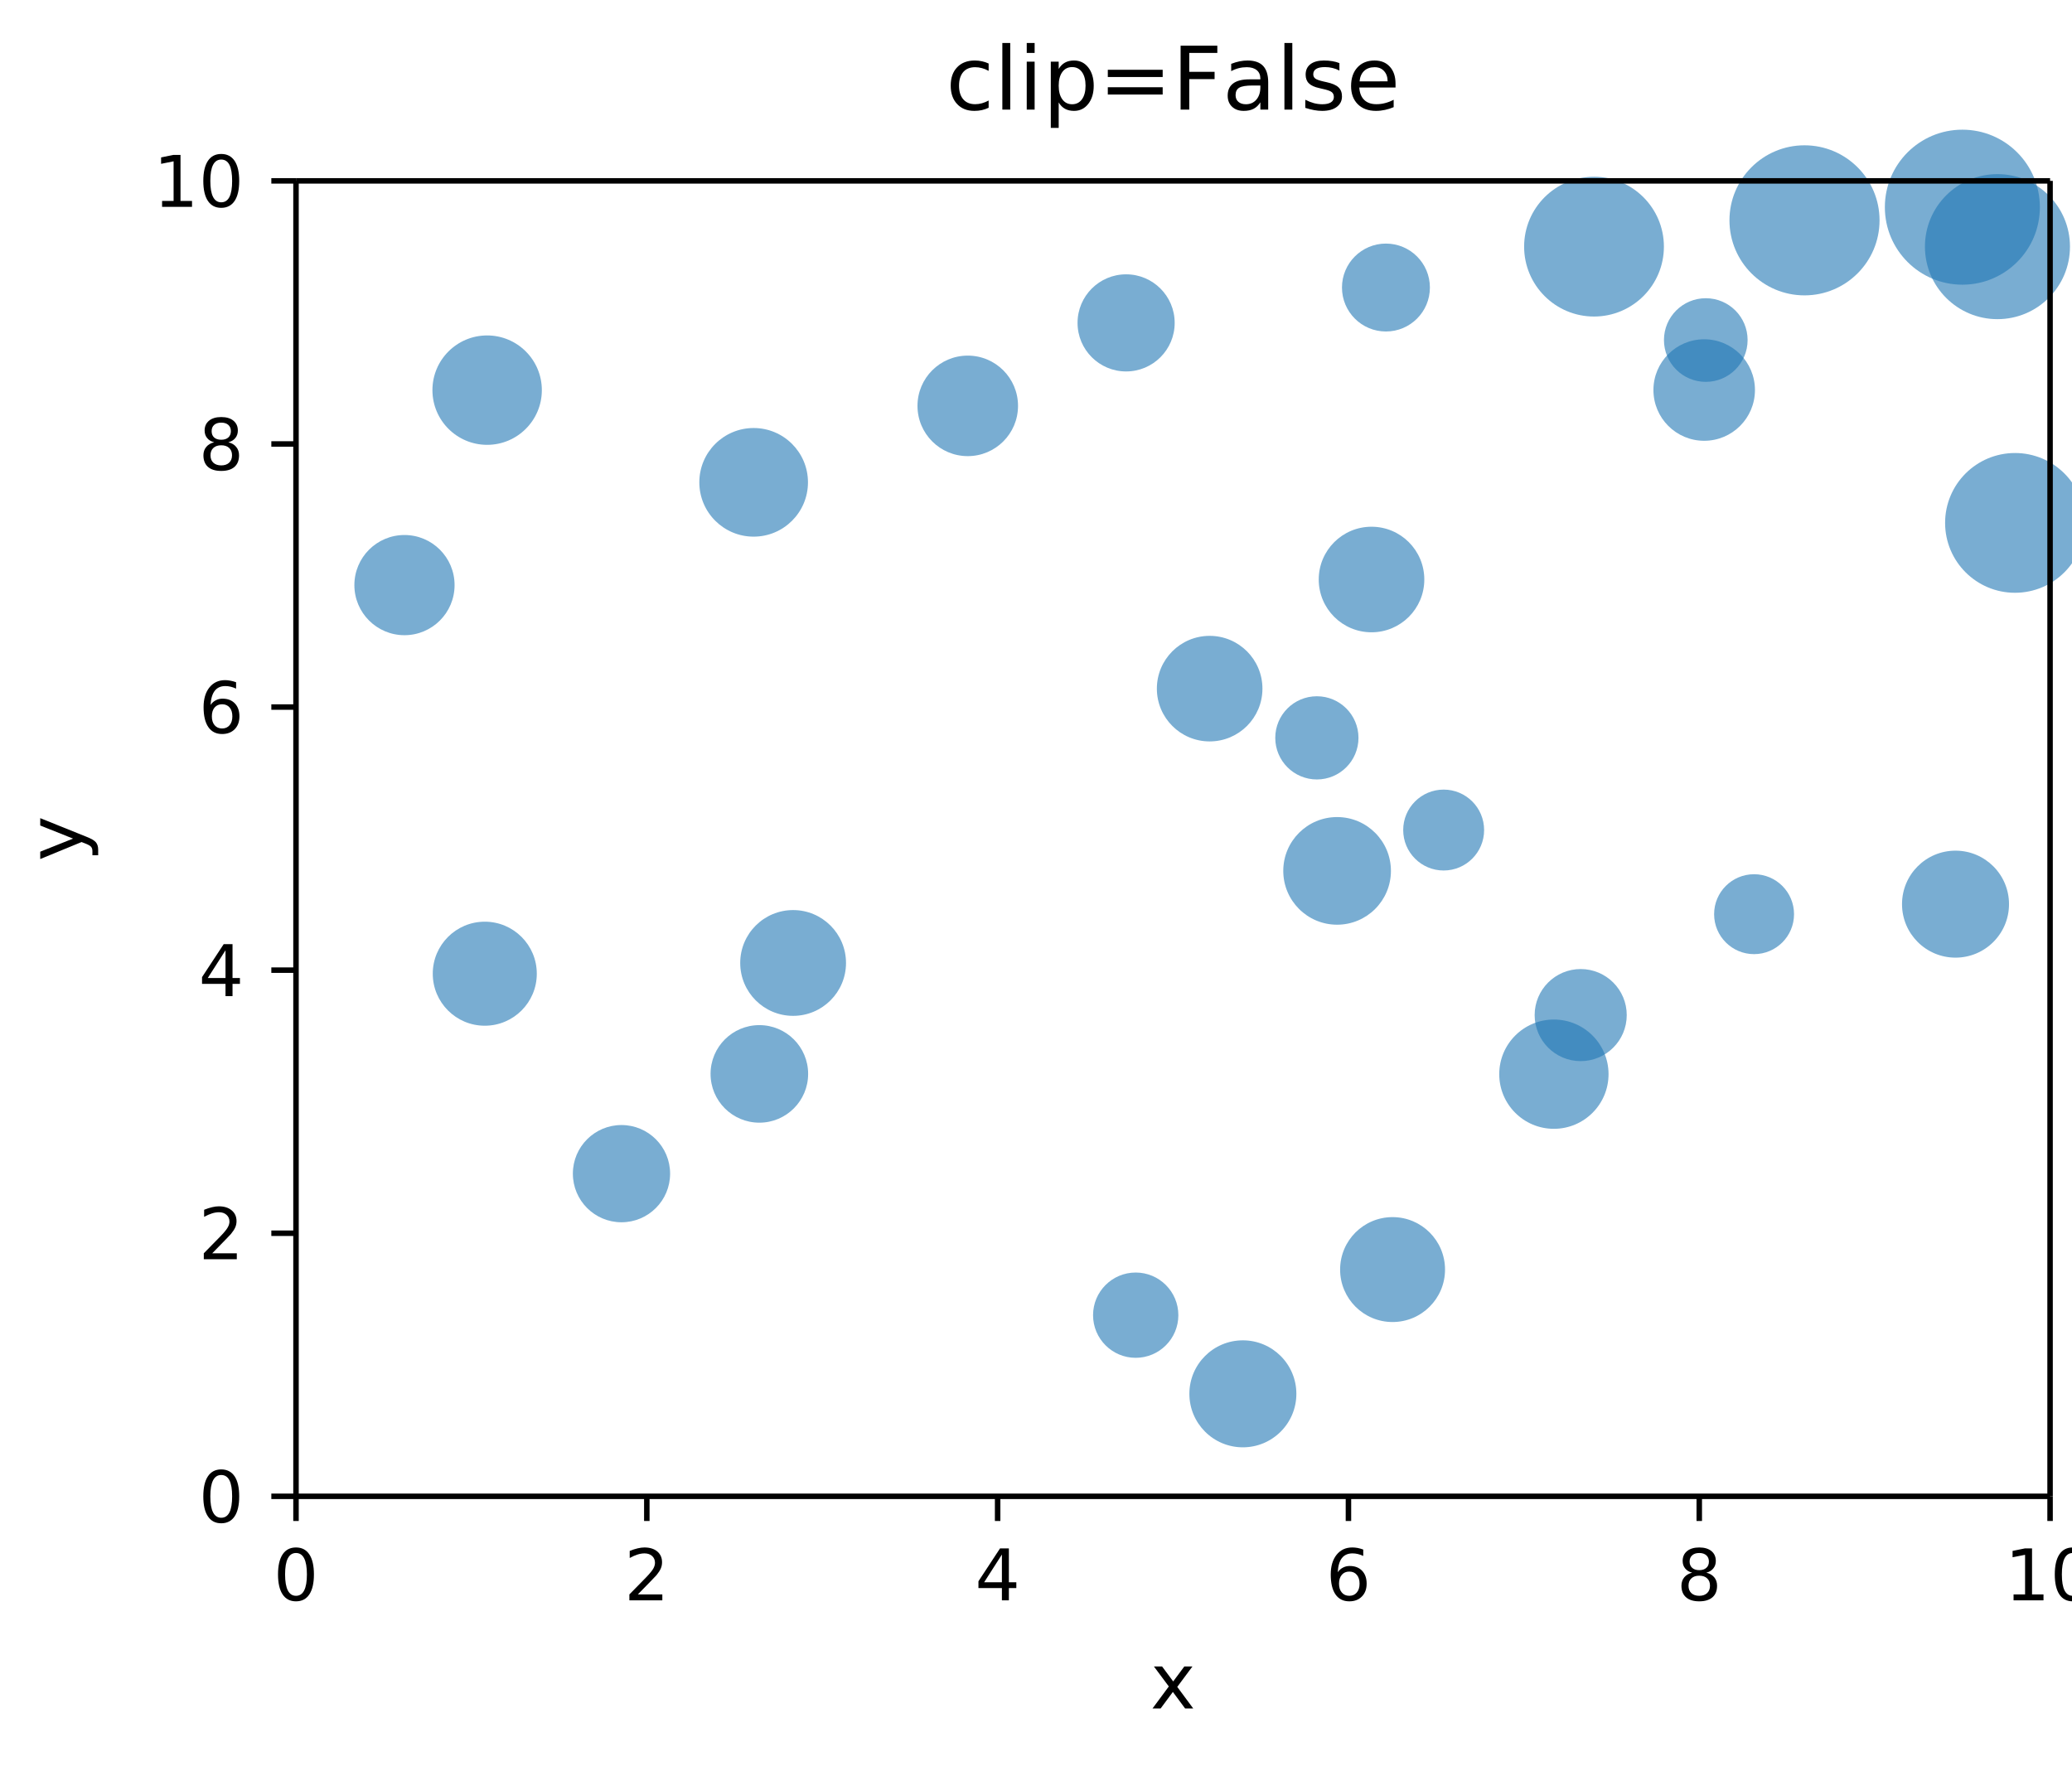
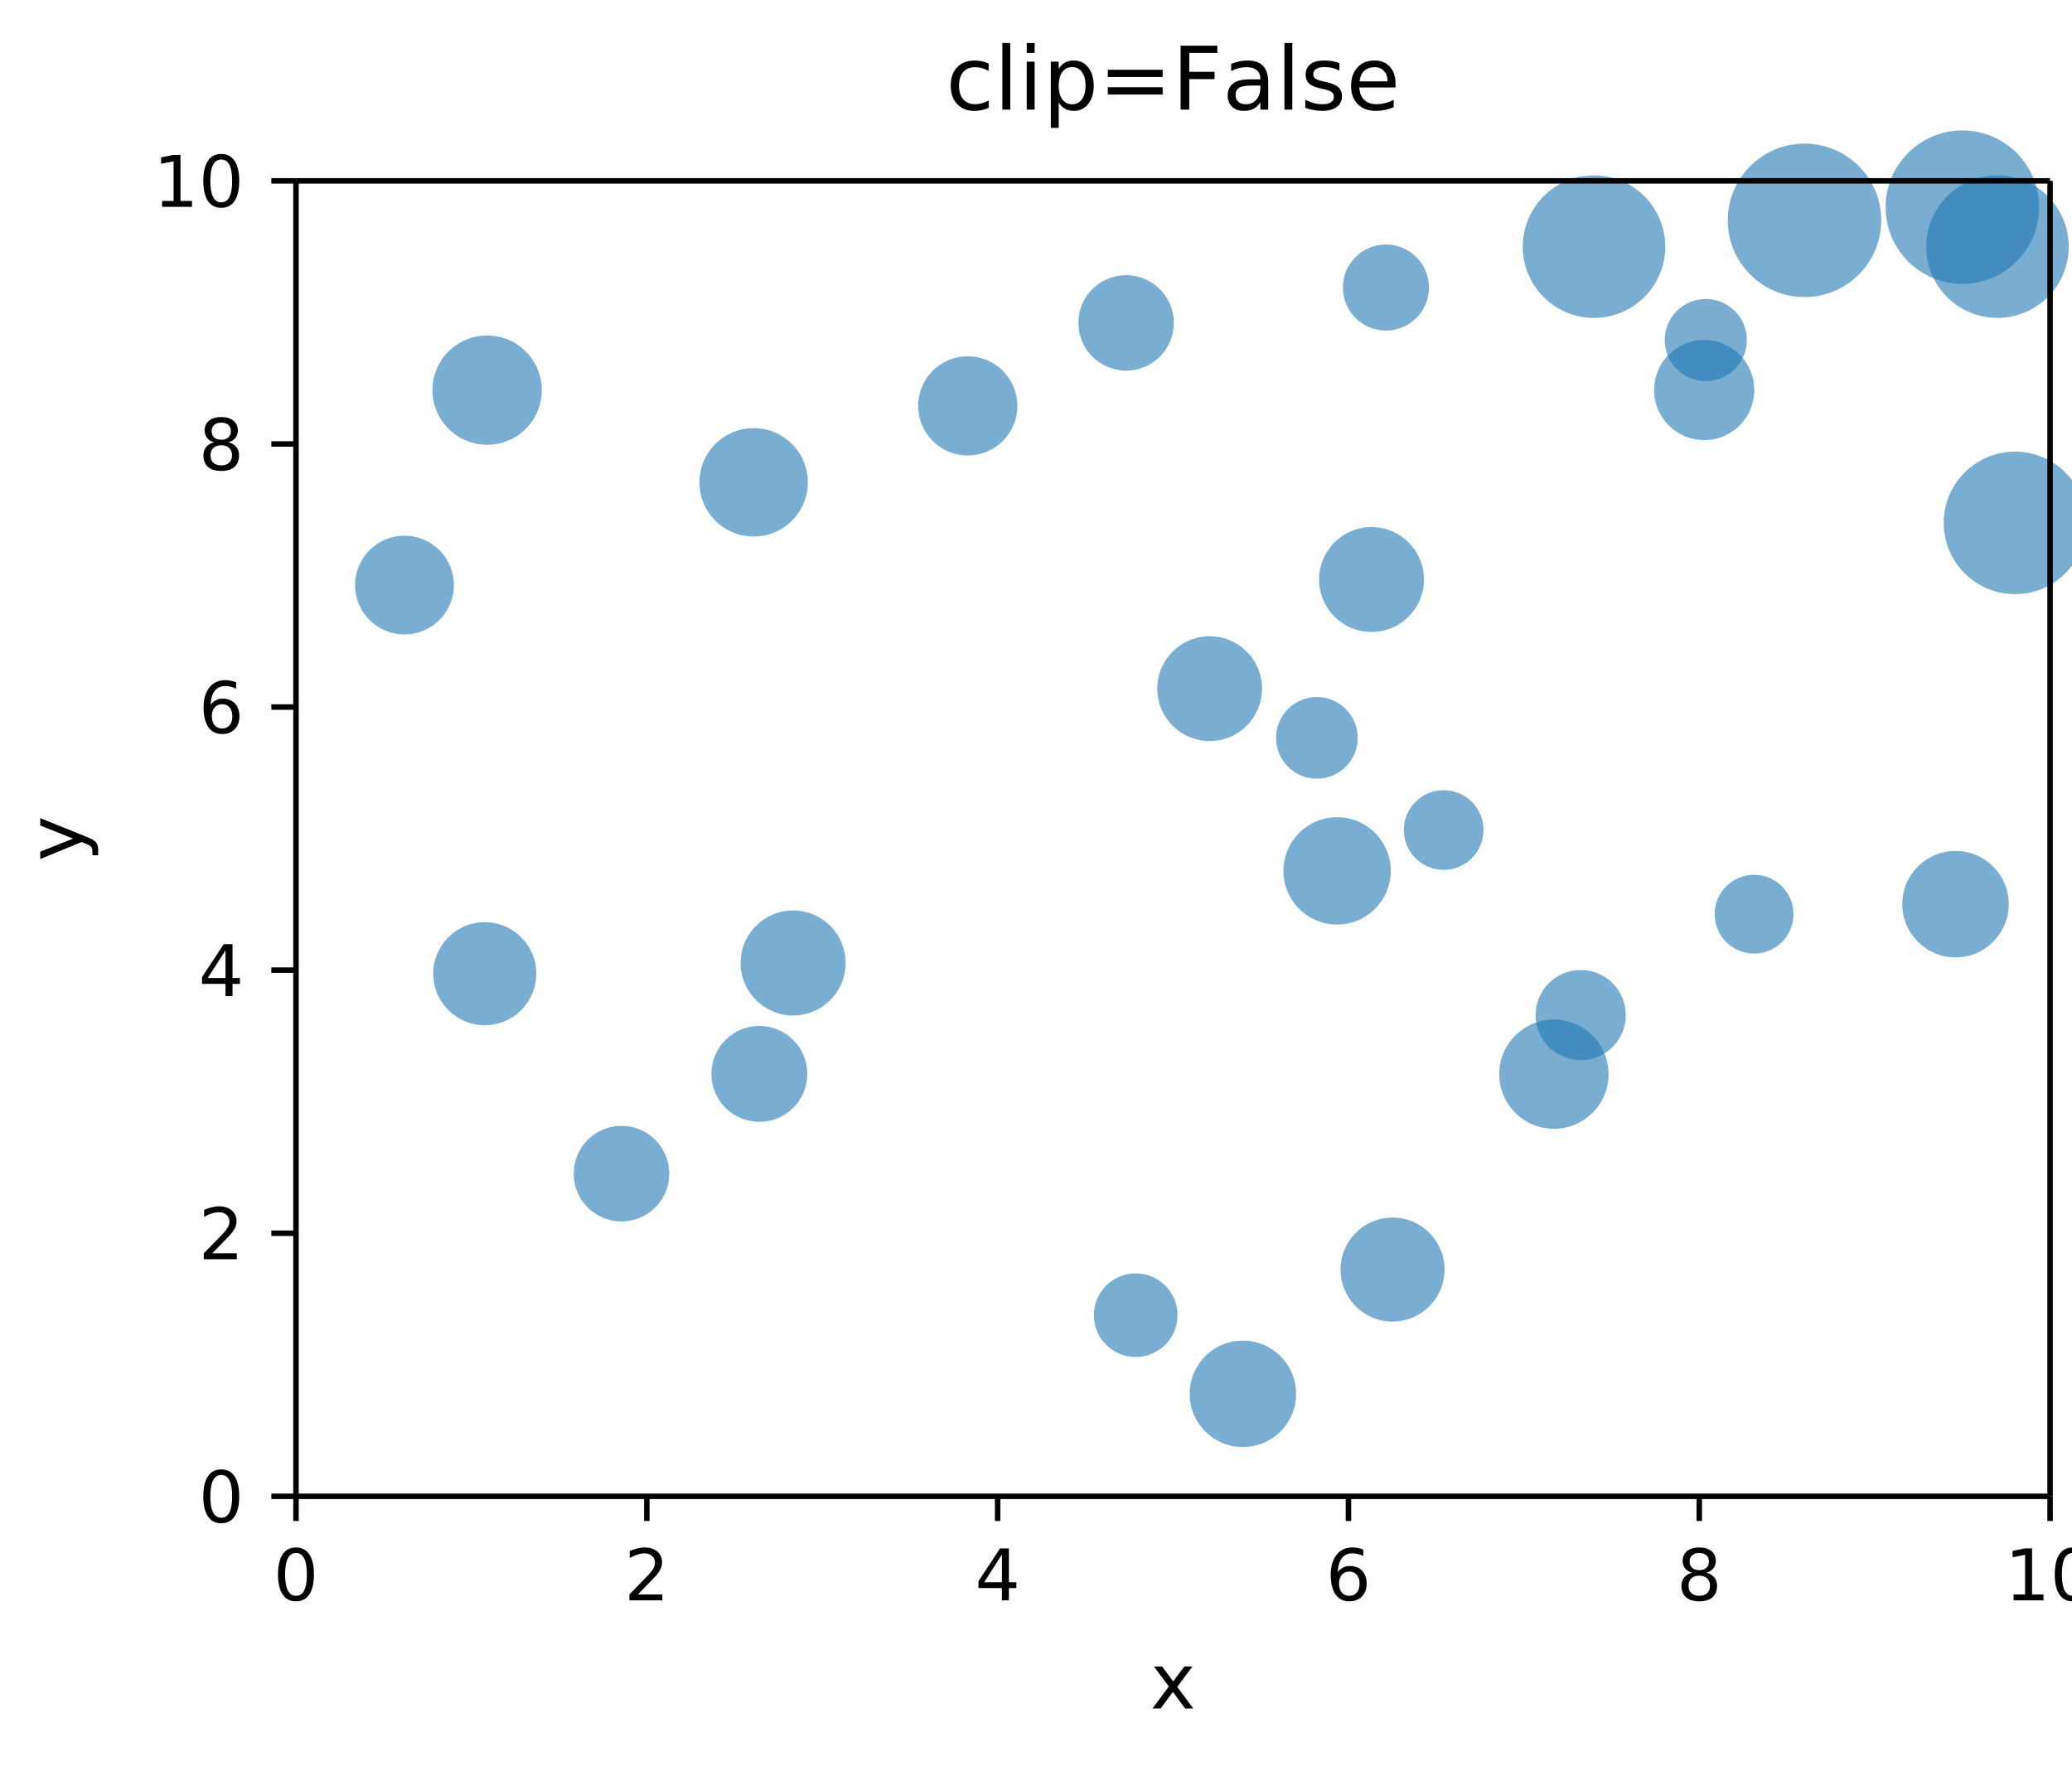
<svg xmlns="http://www.w3.org/2000/svg" width="378" height="323" viewBox="0 0 378 323" font-family="DejaVu Sans, Bitstream Vera Sans, Verdana, Arial, sans-serif" font-size="11" style="background:#fff" data-plotlet-version="0.5.0" data-plotlet-schema="2" data-plotlet-kind="figure">
  <g transform="translate(54,33)" data-plotlet-kind="panel" data-plotlet-title="clip=False" data-plotlet-xlabel="x" data-plotlet-ylabel="y" data-plotlet-xscale="linear" data-plotlet-yscale="linear" data-plotlet-xlim="0,10" data-plotlet-ylim="0,10" data-plotlet-panel-bbox="0,0,378,323" data-plotlet-data-area="54,33,320,240">
    <g class="plotlet-artist" data-plotlet-type="scatter" data-plotlet-index="0" data-plotlet-color="#1f77b4" data-plotlet-n="29" data-plotlet-x-min="0.618511924" data-plotlet-x-max="9.8" data-plotlet-y-min="0.7791057632" data-plotlet-y-max="9.8" data-plotlet-marker="o">
-       <circle cx="84.53" cy="162.93" r="8.90" fill="#1f77b4" opacity="0.60" />
-       <circle cx="172.74" cy="221.30" r="9.76" fill="#1f77b4" opacity="0.60" />
-       <circle cx="122.55" cy="41.05" r="9.17" fill="#1f77b4" opacity="0.60" />
-       <circle cx="189.93" cy="125.89" r="9.82" fill="#1f77b4" opacity="0.60" />
-       <circle cx="196.21" cy="72.73" r="9.63" fill="#1f77b4" opacity="0.60" />
-       <circle cx="34.87" cy="38.18" r="9.98" fill="#1f77b4" opacity="0.60" />
-       <circle cx="19.79" cy="73.75" r="9.14" fill="#1f77b4" opacity="0.60" />
-       <circle cx="257.19" cy="29.04" r="7.63" fill="#1f77b4" opacity="0.60" />
-       <circle cx="90.69" cy="142.69" r="9.65" fill="#1f77b4" opacity="0.60" />
-       <circle cx="83.49" cy="55.00" r="9.91" fill="#1f77b4" opacity="0.60" />
-       <circle cx="302.75" cy="131.96" r="9.76" fill="#1f77b4" opacity="0.60" />
-       <circle cx="151.44" cy="25.91" r="8.86" fill="#1f77b4" opacity="0.60" />
-       <circle cx="256.90" cy="38.16" r="9.26" fill="#1f77b4" opacity="0.60" />
-       <circle cx="153.19" cy="206.95" r="7.78" fill="#1f77b4" opacity="0.60" />
-       <circle cx="200.05" cy="198.63" r="9.57" fill="#1f77b4" opacity="0.60" />
-       <circle cx="59.38" cy="181.13" r="8.87" fill="#1f77b4" opacity="0.60" />
-       <circle cx="198.84" cy="19.46" r="8.02" fill="#1f77b4" opacity="0.60" />
-       <circle cx="266.00" cy="133.79" r="7.29" fill="#1f77b4" opacity="0.60" />
-       <circle cx="166.68" cy="92.64" r="9.63" fill="#1f77b4" opacity="0.60" />
+       <circle cx="84.53" cy="162.93" r="8.75" fill="#1f77b4" opacity="0.60" />
+       <circle cx="172.74" cy="221.30" r="9.71" fill="#1f77b4" opacity="0.60" />
+       <circle cx="122.55" cy="41.05" r="9.05" fill="#1f77b4" opacity="0.60" />
+       <circle cx="189.93" cy="125.89" r="9.79" fill="#1f77b4" opacity="0.60" />
+       <circle cx="196.21" cy="72.73" r="9.57" fill="#1f77b4" opacity="0.60" />
+       <circle cx="34.87" cy="38.18" r="9.97" fill="#1f77b4" opacity="0.60" />
+       <circle cx="19.79" cy="73.75" r="9.01" fill="#1f77b4" opacity="0.60" />
+       <circle cx="257.19" cy="29.04" r="7.49" fill="#1f77b4" opacity="0.60" />
+       <circle cx="90.69" cy="142.69" r="9.58" fill="#1f77b4" opacity="0.60" />
+       <circle cx="83.49" cy="55.00" r="9.89" fill="#1f77b4" opacity="0.60" />
+       <circle cx="302.75" cy="131.96" r="9.71" fill="#1f77b4" opacity="0.60" />
+       <circle cx="151.44" cy="25.91" r="8.71" fill="#1f77b4" opacity="0.60" />
+       <circle cx="256.90" cy="38.16" r="9.14" fill="#1f77b4" opacity="0.60" />
+       <circle cx="153.19" cy="206.95" r="7.63" fill="#1f77b4" opacity="0.60" />
+       <circle cx="200.05" cy="198.63" r="9.49" fill="#1f77b4" opacity="0.60" />
+       <circle cx="59.38" cy="181.13" r="8.72" fill="#1f77b4" opacity="0.60" />
+       <circle cx="198.84" cy="19.46" r="7.85" fill="#1f77b4" opacity="0.60" />
+       <circle cx="266.00" cy="133.79" r="7.19" fill="#1f77b4" opacity="0.60" />
+       <circle cx="166.68" cy="92.64" r="9.56" fill="#1f77b4" opacity="0.60" />
      <circle cx="229.48" cy="162.98" r="9.97" fill="#1f77b4" opacity="0.60" />
-       <circle cx="209.37" cy="118.44" r="7.38" fill="#1f77b4" opacity="0.60" />
-       <circle cx="34.44" cy="144.65" r="9.49" fill="#1f77b4" opacity="0.60" />
-       <circle cx="234.37" cy="152.20" r="8.40" fill="#1f77b4" opacity="0.60" />
-       <circle cx="186.24" cy="101.62" r="7.59" fill="#1f77b4" opacity="0.60" />
-       <circle cx="310.40" cy="12.00" r="13.23" fill="#1f77b4" opacity="0.60" />
-       <circle cx="304.00" cy="4.80" r="14.14" fill="#1f77b4" opacity="0.60" />
-       <circle cx="313.60" cy="62.40" r="12.75" fill="#1f77b4" opacity="0.60" />
-       <circle cx="275.20" cy="7.20" r="13.69" fill="#1f77b4" opacity="0.60" />
-       <circle cx="236.80" cy="12.00" r="12.75" fill="#1f77b4" opacity="0.60" />
+       <circle cx="209.37" cy="118.44" r="7.27" fill="#1f77b4" opacity="0.60" />
+       <circle cx="34.44" cy="144.65" r="9.40" fill="#1f77b4" opacity="0.60" />
+       <circle cx="234.37" cy="152.20" r="8.23" fill="#1f77b4" opacity="0.60" />
+       <circle cx="186.24" cy="101.62" r="7.45" fill="#1f77b4" opacity="0.60" />
+       <circle cx="310.40" cy="12.00" r="13.00" fill="#1f77b4" opacity="0.60" />
+       <circle cx="304.00" cy="4.80" r="14.00" fill="#1f77b4" opacity="0.60" />
+       <circle cx="313.60" cy="62.40" r="13.00" fill="#1f77b4" opacity="0.60" />
+       <circle cx="275.20" cy="7.20" r="14.00" fill="#1f77b4" opacity="0.60" />
+       <circle cx="236.80" cy="12.00" r="13.00" fill="#1f77b4" opacity="0.60" />
    </g>
    <line x1="0.00" x2="320.00" y1="0.00" y2="0.00" stroke="#000000" stroke-width="1.00" />
    <line x1="0.00" x2="320.00" y1="240.00" y2="240.00" stroke="#000000" stroke-width="1.00" />
    <line x1="0.00" x2="0.00" y1="0.00" y2="240.00" stroke="#000000" stroke-width="1.00" />
    <line x1="320.00" x2="320.00" y1="0.00" y2="240.00" stroke="#000000" stroke-width="1.00" />
    <line x1="0.00" x2="0.00" y1="240.00" y2="244.50" stroke="#000000" stroke-width="1.00" />
    <path d="M-0.00 250.34Q-0.99 250.34 -1.49 251.32Q-1.99 252.29 -1.99 254.25Q-1.99 256.20 -1.49 257.17Q-0.99 258.15 -0.00 258.15Q0.99 258.15 1.49 257.17Q1.99 256.20 1.99 254.25Q1.99 252.29 1.49 251.32Q0.99 250.34 -0.00 250.34ZM-0.00 249.33Q1.59 249.33 2.43 250.59Q3.27 251.85 3.27 254.25Q3.27 256.64 2.43 257.90Q1.59 259.16 -0.00 259.16Q-1.60 259.16 -2.44 257.90Q-3.28 256.64 -3.28 254.25Q-3.28 251.85 -2.44 250.59Q-1.60 249.33 -0.00 249.33Z" fill="#000" />
    <line x1="64.00" x2="64.00" y1="240.00" y2="244.50" stroke="#000000" stroke-width="1.00" />
    <path d="M62.36 257.90H66.83V258.98H60.82V257.90Q61.55 257.14 62.81 255.87Q64.07 254.60 64.39 254.23Q65.01 253.54 65.25 253.06Q65.49 252.58 65.49 252.12Q65.49 251.36 64.96 250.88Q64.43 250.41 63.58 250.41Q62.98 250.41 62.31 250.62Q61.64 250.83 60.88 251.25V249.96Q61.65 249.65 62.33 249.49Q63.00 249.33 63.56 249.33Q65.03 249.33 65.91 250.06Q66.78 250.80 66.78 252.03Q66.78 252.62 66.56 253.14Q66.35 253.66 65.77 254.38Q65.61 254.56 64.76 255.44Q63.91 256.32 62.36 257.90Z" fill="#000" />
    <line x1="128.00" x2="128.00" y1="240.00" y2="244.50" stroke="#000000" stroke-width="1.00" />
    <path d="M128.78 250.62 125.54 255.68H128.78ZM128.44 249.50H130.05V255.68H131.41V256.74H130.05V258.98H128.78V256.74H124.50V255.50Z" fill="#000" />
    <line x1="192.00" x2="192.00" y1="240.00" y2="244.50" stroke="#000000" stroke-width="1.00" />
    <path d="M192.16 253.73Q191.29 253.73 190.79 254.32Q190.28 254.91 190.28 255.94Q190.28 256.96 190.79 257.55Q191.29 258.15 192.16 258.15Q193.02 258.15 193.52 257.55Q194.03 256.96 194.03 255.94Q194.03 254.91 193.52 254.32Q193.02 253.73 192.16 253.73ZM194.70 249.71V250.88Q194.22 250.65 193.73 250.53Q193.23 250.41 192.75 250.41Q191.48 250.41 190.81 251.26Q190.14 252.12 190.05 253.85Q190.42 253.30 190.99 253.01Q191.55 252.71 192.23 252.71Q193.66 252.71 194.49 253.58Q195.32 254.44 195.32 255.94Q195.32 257.40 194.45 258.28Q193.59 259.16 192.16 259.16Q190.51 259.16 189.64 257.90Q188.77 256.64 188.77 254.25Q188.77 252.00 189.84 250.66Q190.91 249.33 192.70 249.33Q193.18 249.33 193.68 249.42Q194.17 249.52 194.70 249.71Z" fill="#000" />
    <line x1="256.00" x2="256.00" y1="240.00" y2="244.50" stroke="#000000" stroke-width="1.00" />
    <path d="M256.00 254.48Q255.08 254.48 254.56 254.97Q254.04 255.45 254.04 256.31Q254.04 257.17 254.56 257.66Q255.08 258.15 256.00 258.15Q256.91 258.15 257.44 257.65Q257.96 257.16 257.96 256.31Q257.96 255.45 257.44 254.97Q256.92 254.48 256.00 254.48ZM254.71 253.93Q253.89 253.73 253.43 253.16Q252.97 252.60 252.97 251.79Q252.97 250.65 253.78 249.99Q254.59 249.33 256.00 249.33Q257.41 249.33 258.22 249.99Q259.02 250.65 259.02 251.79Q259.02 252.60 258.56 253.16Q258.10 253.73 257.29 253.93Q258.21 254.15 258.73 254.77Q259.25 255.40 259.25 256.31Q259.25 257.69 258.41 258.42Q257.56 259.16 256.00 259.16Q254.43 259.16 253.59 258.42Q252.75 257.69 252.75 256.31Q252.75 255.40 253.27 254.77Q253.79 254.15 254.71 253.93ZM254.24 251.91Q254.24 252.64 254.71 253.05Q255.17 253.47 256.00 253.47Q256.82 253.47 257.29 253.05Q257.76 252.64 257.76 251.91Q257.76 251.17 257.29 250.76Q256.82 250.34 256.00 250.34Q255.17 250.34 254.71 250.76Q254.24 251.17 254.24 251.91Z" fill="#000" />
    <line x1="320.00" x2="320.00" y1="240.00" y2="244.50" stroke="#000000" stroke-width="1.00" />
    <path d="M313.34 257.90H315.44V250.67L313.16 251.12V249.96L315.42 249.50H316.71V257.90H318.80V258.98H313.34ZM324.13 250.34Q323.14 250.34 322.64 251.32Q322.15 252.29 322.15 254.25Q322.15 256.20 322.64 257.17Q323.14 258.15 324.13 258.15Q325.13 258.15 325.63 257.17Q326.13 256.20 326.13 254.25Q326.13 252.29 325.63 251.32Q325.13 250.34 324.13 250.34ZM324.13 249.33Q325.73 249.33 326.57 250.59Q327.41 251.85 327.41 254.25Q327.41 256.64 326.57 257.90Q325.73 259.16 324.13 259.16Q322.54 259.16 321.70 257.90Q320.86 256.64 320.86 254.25Q320.86 251.85 321.70 250.59Q322.54 249.33 324.13 249.33Z" fill="#000" />
    <line x1="0.00" x2="-4.50" y1="240.00" y2="240.00" stroke="#000000" stroke-width="1.00" />
    <path d="M-13.64 236.11Q-14.63 236.11 -15.13 237.08Q-15.63 238.05 -15.63 240.01Q-15.63 241.96 -15.13 242.93Q-14.63 243.91 -13.64 243.91Q-12.64 243.91 -12.14 242.93Q-11.65 241.96 -11.65 240.01Q-11.65 238.05 -12.14 237.08Q-12.64 236.11 -13.64 236.11ZM-13.64 235.09Q-12.05 235.09 -11.20 236.35Q-10.36 237.61 -10.36 240.01Q-10.36 242.40 -11.20 243.66Q-12.05 244.92 -13.64 244.92Q-15.23 244.92 -16.07 243.66Q-16.91 242.40 -16.91 240.01Q-16.91 237.61 -16.07 236.35Q-15.23 235.09 -13.64 235.09Z" fill="#000" />
    <line x1="0.00" x2="-4.50" y1="192.00" y2="192.00" stroke="#000000" stroke-width="1.00" />
    <path d="M-15.28 195.66H-10.80V196.74H-16.82V195.66Q-16.09 194.90 -14.83 193.63Q-13.57 192.36 -13.25 191.99Q-12.63 191.30 -12.39 190.82Q-12.14 190.34 -12.14 189.88Q-12.14 189.12 -12.67 188.65Q-13.20 188.17 -14.05 188.17Q-14.65 188.17 -15.32 188.38Q-15.99 188.59 -16.76 189.01V187.72Q-15.98 187.41 -15.31 187.25Q-14.64 187.09 -14.08 187.09Q-12.60 187.09 -11.73 187.83Q-10.85 188.56 -10.85 189.79Q-10.85 190.38 -11.07 190.90Q-11.29 191.43 -11.87 192.14Q-12.03 192.32 -12.88 193.20Q-13.73 194.08 -15.28 195.66Z" fill="#000" />
    <line x1="0.00" x2="-4.50" y1="144.00" y2="144.00" stroke="#000000" stroke-width="1.00" />
    <path d="M-12.86 140.38 -16.10 145.44H-12.86ZM-13.19 139.26H-11.58V145.44H-10.23V146.50H-11.58V148.74H-12.86V146.50H-17.14V145.27Z" fill="#000" />
    <line x1="0.00" x2="-4.50" y1="96.00" y2="96.00" stroke="#000000" stroke-width="1.00" />
    <path d="M-13.48 95.49Q-14.34 95.49 -14.85 96.08Q-15.35 96.67 -15.35 97.70Q-15.35 98.72 -14.85 99.31Q-14.34 99.91 -13.48 99.91Q-12.62 99.91 -12.11 99.31Q-11.61 98.72 -11.61 97.70Q-11.61 96.67 -12.11 96.08Q-12.62 95.49 -13.48 95.49ZM-10.93 91.47V92.64Q-11.42 92.41 -11.91 92.29Q-12.40 92.17 -12.88 92.17Q-14.15 92.17 -14.82 93.03Q-15.49 93.88 -15.59 95.62Q-15.21 95.06 -14.65 94.77Q-14.08 94.47 -13.40 94.47Q-11.98 94.47 -11.15 95.34Q-10.32 96.21 -10.32 97.70Q-10.32 99.16 -11.18 100.04Q-12.05 100.92 -13.48 100.92Q-15.12 100.92 -15.99 99.66Q-16.86 98.40 -16.86 96.01Q-16.86 93.76 -15.80 92.43Q-14.73 91.09 -12.93 91.09Q-12.45 91.09 -11.96 91.19Q-11.47 91.28 -10.93 91.47Z" fill="#000" />
    <line x1="0.00" x2="-4.50" y1="48.00" y2="48.00" stroke="#000000" stroke-width="1.00" />
    <path d="M-13.64 48.24Q-14.55 48.24 -15.08 48.73Q-15.60 49.22 -15.60 50.07Q-15.60 50.93 -15.08 51.42Q-14.55 51.91 -13.64 51.91Q-12.72 51.91 -12.20 51.42Q-11.67 50.92 -11.67 50.07Q-11.67 49.22 -12.19 48.73Q-12.72 48.24 -13.64 48.24ZM-14.92 47.69Q-15.75 47.49 -16.21 46.92Q-16.67 46.36 -16.67 45.55Q-16.67 44.41 -15.86 43.75Q-15.05 43.09 -13.64 43.09Q-12.22 43.09 -11.42 43.75Q-10.61 44.41 -10.61 45.55Q-10.61 46.36 -11.07 46.92Q-11.53 47.49 -12.35 47.69Q-11.42 47.91 -10.91 48.54Q-10.39 49.16 -10.39 50.07Q-10.39 51.45 -11.23 52.19Q-12.07 52.92 -13.64 52.92Q-15.21 52.92 -16.05 52.19Q-16.89 51.45 -16.89 50.07Q-16.89 49.16 -16.37 48.54Q-15.85 47.91 -14.92 47.69ZM-15.39 45.67Q-15.39 46.40 -14.93 46.82Q-14.47 47.23 -13.64 47.23Q-12.81 47.23 -12.35 46.82Q-11.88 46.40 -11.88 45.67Q-11.88 44.93 -12.35 44.52Q-12.81 44.11 -13.64 44.11Q-14.47 44.11 -14.93 44.52Q-15.39 44.93 -15.39 45.67Z" fill="#000" />
    <line x1="0.00" x2="-4.50" y1="0.00" y2="0.00" stroke="#000000" stroke-width="1.00" />
    <path d="M-24.43 3.66H-22.33V-3.57L-24.61 -3.11V-4.28L-22.35 -4.74H-21.07V3.66H-18.97V4.74H-24.43ZM-13.64 -3.89Q-14.63 -3.89 -15.13 -2.92Q-15.63 -1.95 -15.63 0.01Q-15.63 1.96 -15.13 2.93Q-14.63 3.91 -13.64 3.91Q-12.64 3.91 -12.14 2.93Q-11.65 1.96 -11.65 0.01Q-11.65 -1.95 -12.14 -2.92Q-12.64 -3.89 -13.64 -3.89ZM-13.64 -4.91Q-12.05 -4.91 -11.20 -3.65Q-10.36 -2.39 -10.36 0.01Q-10.36 2.40 -11.20 3.66Q-12.05 4.92 -13.64 4.92Q-15.23 4.92 -16.07 3.66Q-16.91 2.40 -16.91 0.01Q-16.91 -2.39 -16.07 -3.65Q-15.23 -4.91 -13.64 -4.91Z" fill="#000" />
    <path d="M163.54 271.04 160.77 274.77 163.68 278.70H162.20L159.97 275.69L157.74 278.70H156.26L159.23 274.69L156.51 271.04H158.00L160.03 273.77L162.06 271.04Z" fill="#000" />
    <g transform="rotate(-90.00 -39.00 120.00)">
      <path d="M-38.64 120.71Q-39.17 122.08 -39.68 122.50Q-40.18 122.91 -41.03 122.91H-42.04V121.86H-41.30Q-40.78 121.86 -40.49 121.61Q-40.20 121.37 -39.85 120.45L-39.63 119.88L-42.73 112.34H-41.39L-39.00 118.33L-36.61 112.34H-35.27Z" fill="#000" />
    </g>
    <path d="M126.36 -21.41V-20.07Q125.75 -20.41 125.14 -20.57Q124.53 -20.74 123.90 -20.74Q122.50 -20.74 121.73 -19.86Q120.96 -18.97 120.96 -17.37Q120.96 -15.77 121.73 -14.88Q122.50 -13.99 123.90 -13.99Q124.53 -13.99 125.14 -14.16Q125.75 -14.33 126.36 -14.66V-13.34Q125.76 -13.05 125.12 -12.91Q124.47 -12.77 123.75 -12.77Q121.77 -12.77 120.61 -14.02Q119.44 -15.26 119.44 -17.37Q119.44 -19.51 120.62 -20.73Q121.79 -21.96 123.84 -21.96Q124.50 -21.96 125.14 -21.82Q125.77 -21.69 126.36 -21.41ZM128.86 -25.16H130.30V-13.00H128.86ZM133.31 -21.75H134.75V-13.00H133.31ZM133.31 -25.16H134.75V-23.34H133.31ZM139.14 -14.31V-9.67H137.70V-21.75H139.14V-20.42Q139.60 -21.20 140.29 -21.58Q140.98 -21.96 141.94 -21.96Q143.54 -21.96 144.53 -20.70Q145.53 -19.43 145.53 -17.37Q145.53 -15.30 144.53 -14.04Q143.54 -12.77 141.94 -12.77Q140.98 -12.77 140.29 -13.15Q139.60 -13.53 139.14 -14.31ZM144.04 -17.37Q144.04 -18.95 143.38 -19.86Q142.73 -20.76 141.59 -20.76Q140.45 -20.76 139.80 -19.86Q139.14 -18.95 139.14 -17.37Q139.14 -15.78 139.80 -14.88Q140.45 -13.98 141.59 -13.98Q142.73 -13.98 143.38 -14.88Q144.04 -15.78 144.04 -17.37ZM148.10 -20.27H158.11V-18.95H148.10ZM148.10 -17.08H158.11V-15.75H148.10ZM161.38 -24.66H168.08V-23.34H162.96V-19.90H167.58V-18.57H162.96V-13.00H161.38ZM174.50 -17.40Q172.75 -17.40 172.08 -17.00Q171.41 -16.60 171.41 -15.64Q171.41 -14.88 171.91 -14.43Q172.42 -13.98 173.29 -13.98Q174.48 -13.98 175.20 -14.82Q175.93 -15.67 175.93 -17.08V-17.40ZM177.36 -17.99V-13.00H175.93V-14.33Q175.43 -13.53 174.70 -13.15Q173.96 -12.77 172.90 -12.77Q171.56 -12.77 170.77 -13.53Q169.97 -14.28 169.97 -15.55Q169.97 -17.02 170.96 -17.77Q171.95 -18.52 173.91 -18.52H175.93V-18.66Q175.93 -19.66 175.27 -20.20Q174.62 -20.74 173.44 -20.74Q172.69 -20.74 171.98 -20.56Q171.27 -20.38 170.61 -20.02V-21.35Q171.40 -21.66 172.14 -21.81Q172.89 -21.96 173.59 -21.96Q175.49 -21.96 176.43 -20.98Q177.36 -19.99 177.36 -17.99ZM180.32 -25.16H181.76V-13.00H180.32ZM190.35 -21.49V-20.13Q189.74 -20.45 189.08 -20.60Q188.43 -20.76 187.72 -20.76Q186.65 -20.76 186.12 -20.43Q185.58 -20.10 185.58 -19.45Q185.58 -18.95 185.96 -18.66Q186.35 -18.38 187.50 -18.12L188.00 -18.01Q189.53 -17.68 190.17 -17.08Q190.82 -16.48 190.82 -15.41Q190.82 -14.20 189.85 -13.48Q188.89 -12.77 187.20 -12.77Q186.50 -12.77 185.73 -12.91Q184.97 -13.05 184.13 -13.32V-14.80Q184.93 -14.39 185.70 -14.18Q186.47 -13.98 187.23 -13.98Q188.25 -13.98 188.79 -14.32Q189.34 -14.67 189.34 -15.30Q189.34 -15.89 188.95 -16.20Q188.55 -16.52 187.21 -16.80L186.71 -16.92Q185.38 -17.20 184.79 -17.79Q184.19 -18.37 184.19 -19.38Q184.19 -20.62 185.07 -21.29Q185.94 -21.96 187.55 -21.96Q188.35 -21.96 189.05 -21.84Q189.75 -21.73 190.35 -21.49ZM200.59 -17.73V-17.03H193.98Q194.07 -15.55 194.88 -14.77Q195.68 -13.99 197.11 -13.99Q197.93 -13.99 198.71 -14.20Q199.49 -14.40 200.25 -14.80V-13.45Q199.48 -13.12 198.67 -12.95Q197.86 -12.77 197.02 -12.77Q194.93 -12.77 193.70 -13.99Q192.48 -15.21 192.48 -17.29Q192.48 -19.44 193.64 -20.70Q194.80 -21.96 196.77 -21.96Q198.54 -21.96 199.56 -20.82Q200.59 -19.69 200.59 -17.73ZM199.15 -18.16Q199.14 -19.34 198.49 -20.04Q197.85 -20.74 196.79 -20.74Q195.58 -20.74 194.86 -20.06Q194.14 -19.38 194.03 -18.15Z" fill="#000" />
  </g>
</svg>
